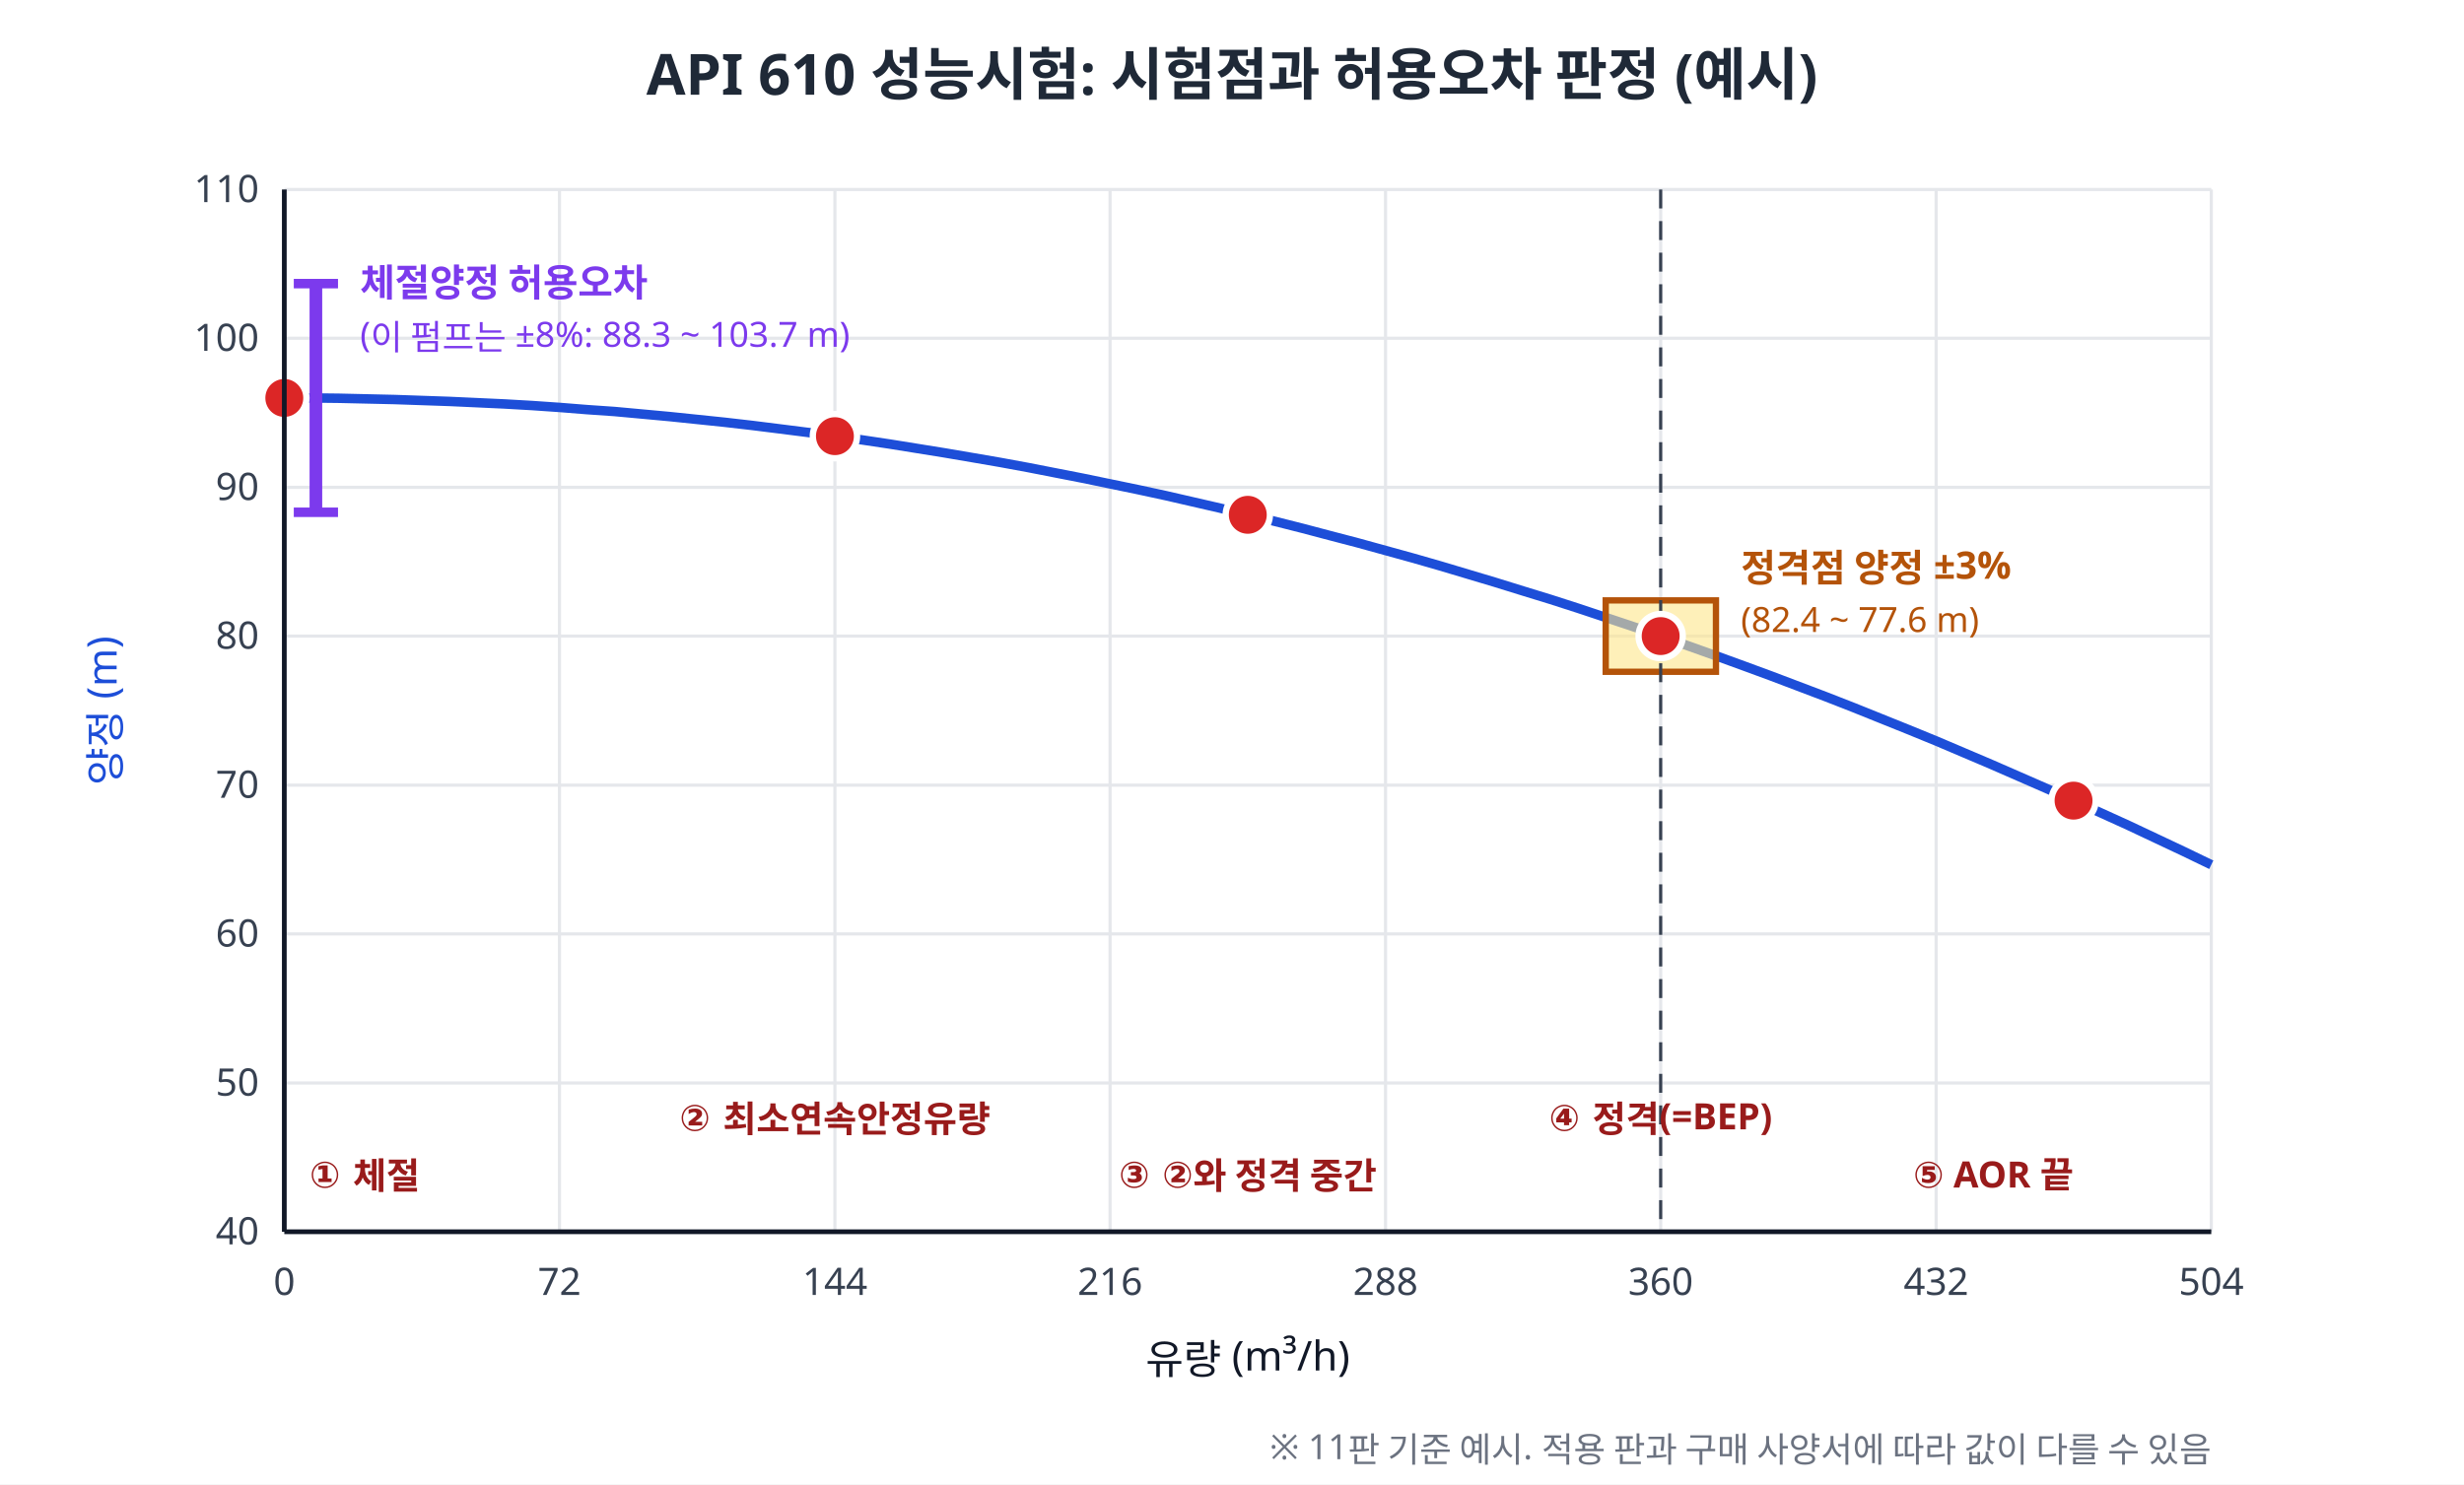
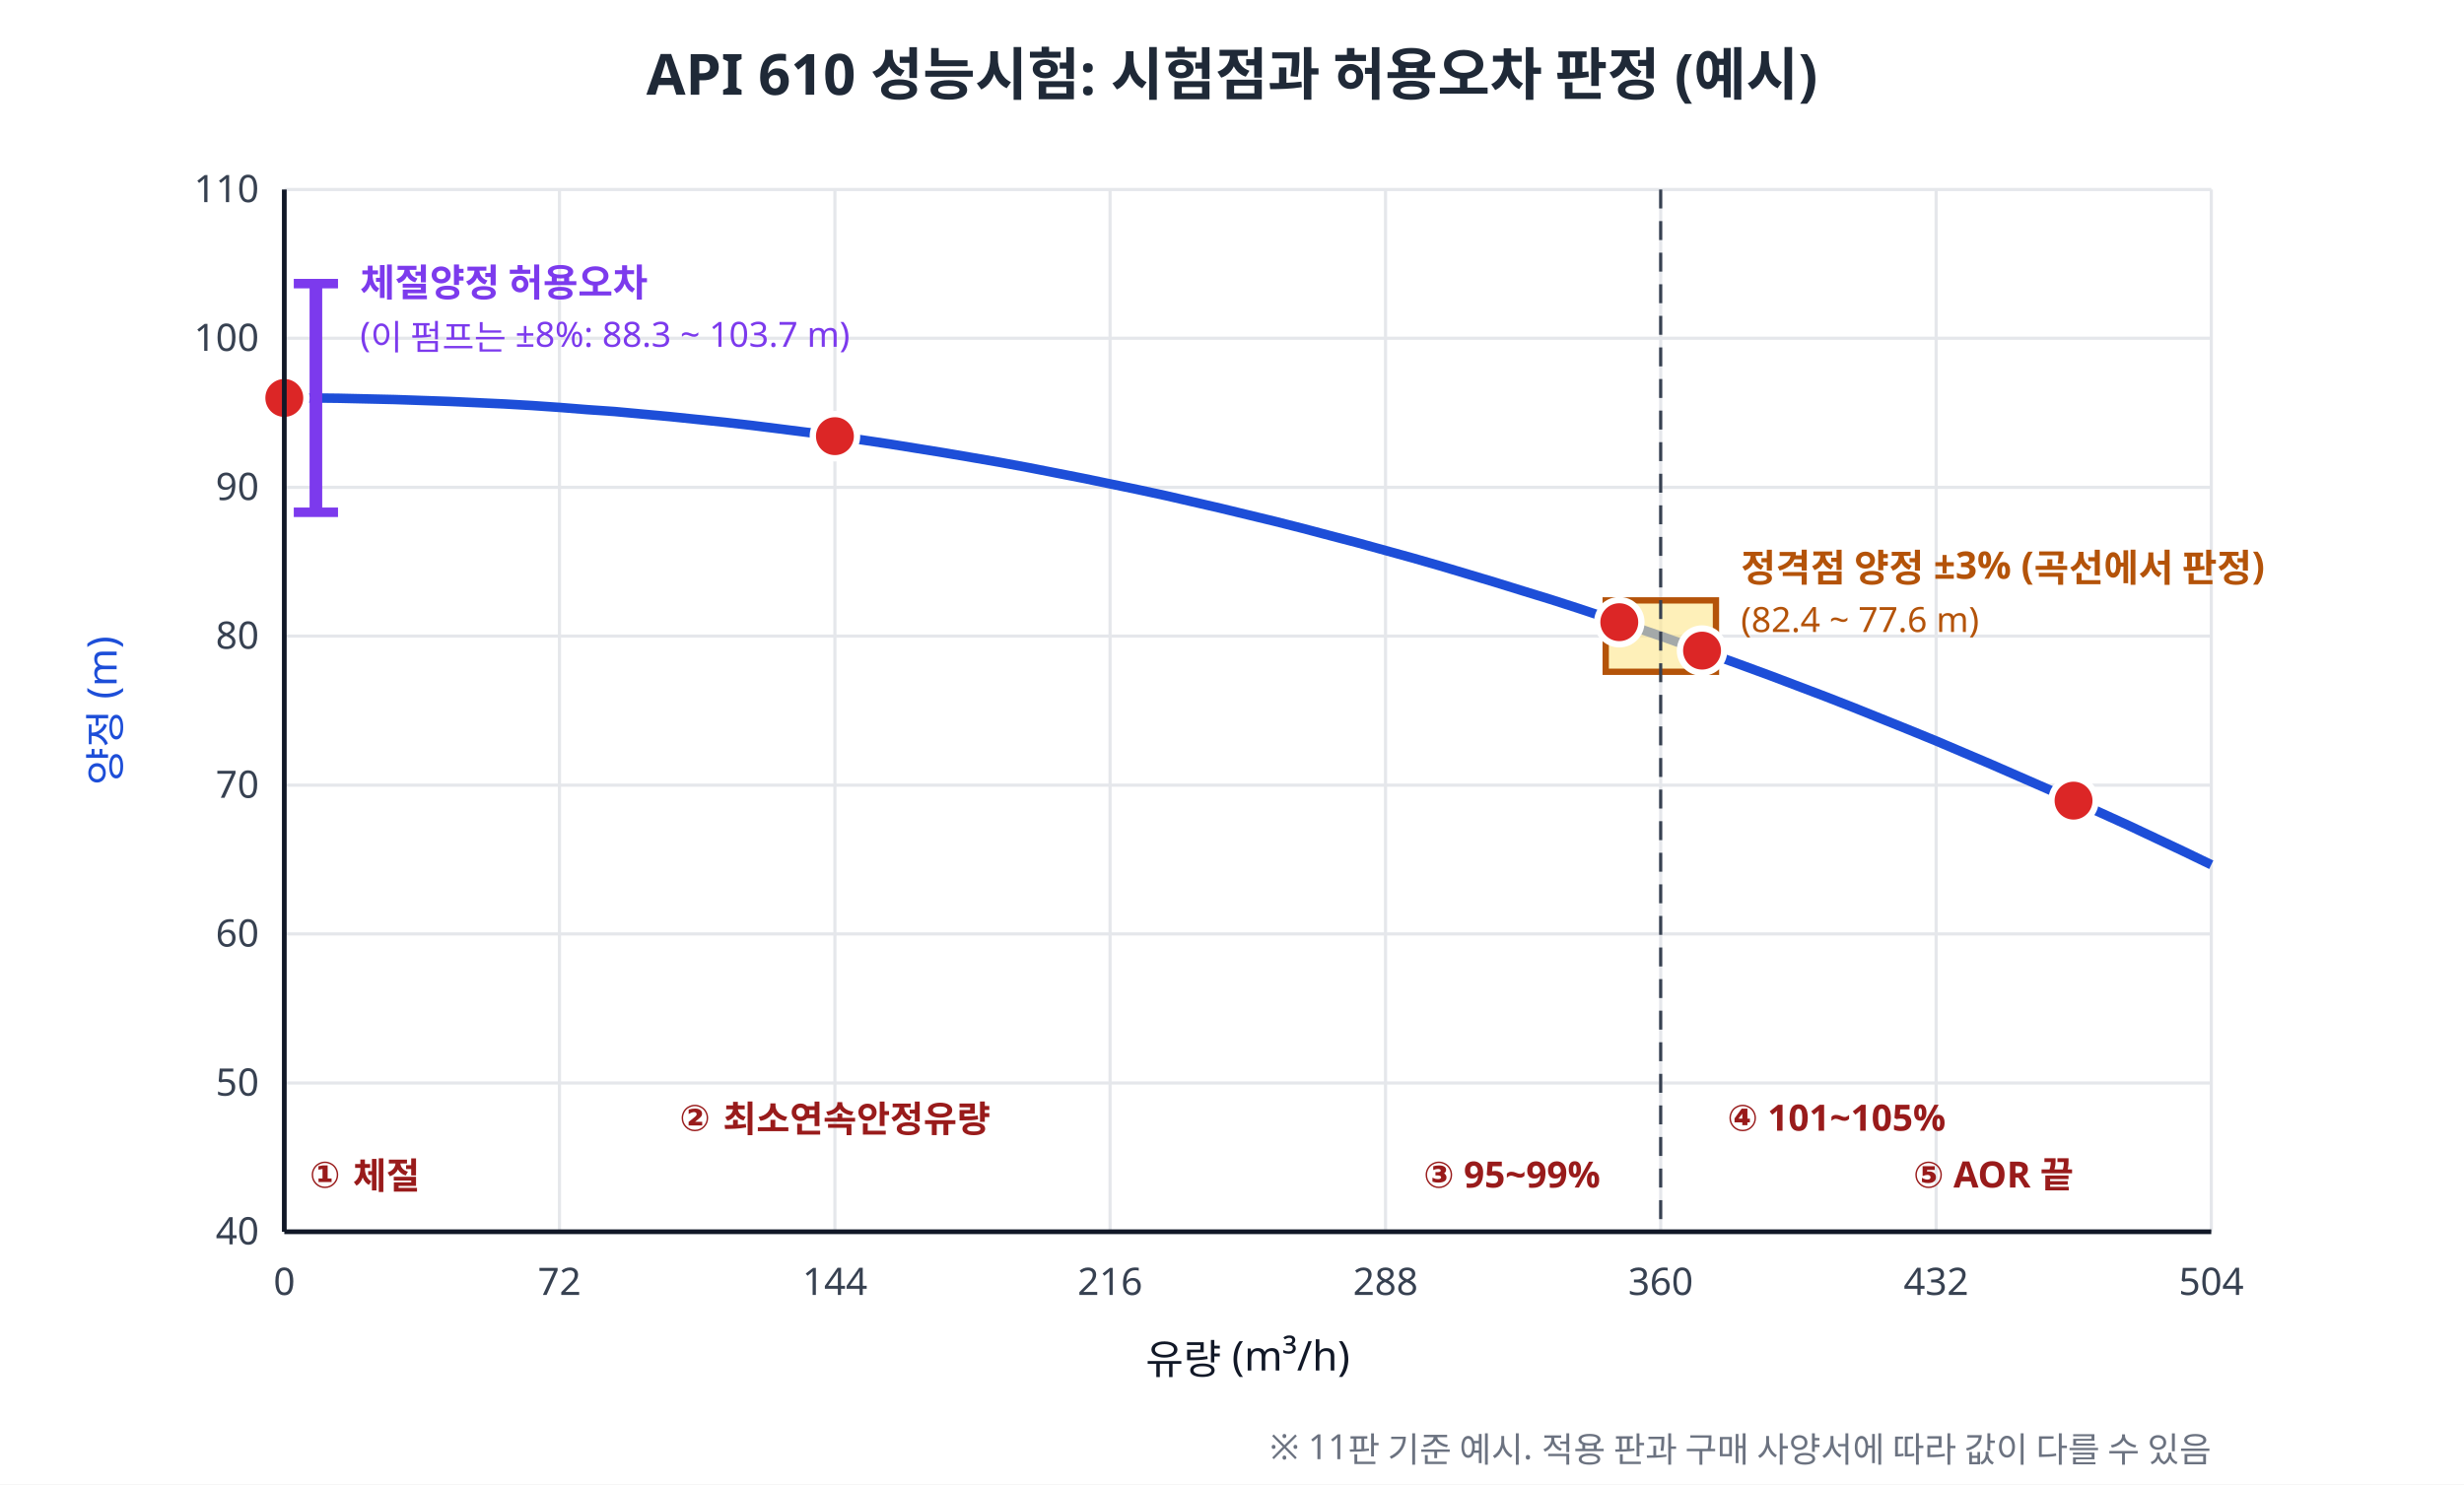
<svg xmlns="http://www.w3.org/2000/svg" viewBox="0 0 780 470" font-family="Noto Sans KR, Malgun Gothic, Apple SD Gothic Neo, sans-serif">
  <rect width="780" height="470" fill="#fff" />
  <text x="390" y="30" text-anchor="middle" font-size="18" font-weight="700" fill="#1f2937">API 610 성능시험: 시험점과 허용오차 판정 (예시)</text>
  <g stroke="#e5e7eb">
    <line x1="177.1" y1="60" x2="177.1" y2="390" />
    <line x1="264.3" y1="60" x2="264.3" y2="390" />
    <line x1="351.4" y1="60" x2="351.4" y2="390" />
    <line x1="438.6" y1="60" x2="438.6" y2="390" />
    <line x1="525.7" y1="60" x2="525.7" y2="390" />
    <line x1="612.9" y1="60" x2="612.9" y2="390" />
    <line x1="700.0" y1="60" x2="700.0" y2="390" />
    <line x1="90" y1="342.9" x2="700" y2="342.9" />
    <line x1="90" y1="295.7" x2="700" y2="295.7" />
    <line x1="90" y1="248.6" x2="700" y2="248.6" />
    <line x1="90" y1="201.4" x2="700" y2="201.4" />
    <line x1="90" y1="154.3" x2="700" y2="154.3" />
    <line x1="90" y1="107.1" x2="700" y2="107.1" />
    <line x1="90" y1="60.0" x2="700" y2="60.0" />
  </g>
  <polyline points="90.0,126.0 98.7,126.0 107.4,126.1 116.1,126.3 124.9,126.5 133.6,126.8 142.3,127.1 151.0,127.5 159.7,127.9 168.4,128.4 177.1,129.0 185.9,129.7 194.6,130.3 203.3,131.1 212.0,131.9 220.7,132.8 229.4,133.7 238.1,134.7 246.9,135.8 255.6,136.9 264.3,138.1 273.0,139.3 281.7,140.6 290.4,142.0 299.1,143.4 307.9,144.9 316.6,146.4 325.3,148.0 334.0,149.7 342.7,151.4 351.4,153.2 360.1,155.0 368.9,156.9 377.6,158.9 386.3,160.9 395.0,163.0 403.7,165.1 412.4,167.3 421.1,169.6 429.9,171.9 438.6,174.3 447.3,176.7 456.0,179.2 464.7,181.8 473.4,184.4 482.1,187.1 490.9,189.8 499.6,192.6 508.3,195.5 517.0,198.4 525.7,201.4 534.4,204.5 543.1,207.6 551.9,210.8 560.6,214.0 569.3,217.3 578.0,220.6 586.7,224.0 595.4,227.5 604.1,231.0 612.9,234.6 621.6,238.3 630.3,242.0 639.0,245.8 647.7,249.6 656.4,253.5 665.1,257.4 673.9,261.4 682.6,265.5 691.3,269.6 700.0,273.8" fill="none" stroke="#1d4ed8" stroke-width="3" />
  <rect x="508.3" y="190.1" width="34.9" height="22.6" fill="#fde68a" fill-opacity="0.6" stroke="#b45309" stroke-width="2" />
  <line x1="525.7" y1="60" x2="525.7" y2="390" stroke="#374151" stroke-dasharray="6 4" />
-   <text x="551.1" y="184.1" font-size="12" font-weight="700" fill="#b45309">정격점 양정 ±3%</text>
+   <text x="551.1" y="184.1" font-size="12" font-weight="700" fill="#b45309">정격점 양정 ±3% (곡선에서 판정)</text>
  <text x="551.1" y="200.1" font-size="11" fill="#b45309">(82.4 ~ 77.6 m)</text>
  <line x1="100.0" y1="89.8" x2="100.0" y2="162.2" stroke="#7c3aed" stroke-width="4" />
  <line x1="93.0" y1="89.8" x2="107.0" y2="89.8" stroke="#7c3aed" stroke-width="3" />
  <line x1="93.0" y1="162.2" x2="107.0" y2="162.2" stroke="#7c3aed" stroke-width="3" />
  <text x="114.0" y="93.8" font-size="12" font-weight="700" fill="#7c3aed">체절양정 허용오차</text>
  <text x="114.0" y="109.8" font-size="11" fill="#7c3aed">(이 펌프는 ±8%: 88.3 ~ 103.7 m)</text>
  <circle cx="90.0" cy="126.0" r="7" fill="#dc2626" stroke="#fff" stroke-width="2" />
  <circle cx="264.3" cy="138.1" r="7" fill="#dc2626" stroke="#fff" stroke-width="2" />
-   <circle cx="395.0" cy="163.0" r="7" fill="#dc2626" stroke="#fff" stroke-width="2" />
-   <circle cx="525.7" cy="201.4" r="7" fill="#dc2626" stroke="#fff" stroke-width="2" />
+   <circle cx="512.6" cy="197.0" r="7" fill="#dc2626" stroke="#fff" stroke-width="2" />
+   <circle cx="538.8" cy="206.0" r="7" fill="#dc2626" stroke="#fff" stroke-width="2" />
  <circle cx="656.4" cy="253.5" r="7" fill="#dc2626" stroke="#fff" stroke-width="2" />
  <text x="98.0" y="376" text-anchor="start" font-size="11.5" font-weight="700" fill="#991b1b">① 체절</text>
  <text x="264.3" y="358" text-anchor="middle" font-size="11.5" font-weight="700" fill="#991b1b">② 최소연속안정유량</text>
-   <text x="395.0" y="376" text-anchor="middle" font-size="11.5" font-weight="700" fill="#991b1b">③ ②와 정격 중간</text>
-   <text x="525.7" y="358" text-anchor="middle" font-size="11.5" font-weight="700" fill="#991b1b">④ 정격(=BEP)</text>
+   <text x="506.6" y="376" text-anchor="end" font-size="11.5" font-weight="700" fill="#991b1b">③ 95~99%</text>
+   <text x="546.8" y="358" text-anchor="start" font-size="11.5" font-weight="700" fill="#991b1b">④ 101~105%</text>
  <text x="656.4" y="376" text-anchor="end" font-size="11.5" font-weight="700" fill="#991b1b">⑤ AOR 끝</text>
  <line x1="90" y1="390" x2="700" y2="390" stroke="#111827" stroke-width="1.5" />
  <line x1="90" y1="60" x2="90" y2="390" stroke="#111827" stroke-width="1.5" />
  <text x="90.0" y="410" text-anchor="middle" font-size="12" fill="#374151">0</text>
  <text x="177.1" y="410" text-anchor="middle" font-size="12" fill="#374151">72</text>
  <text x="264.3" y="410" text-anchor="middle" font-size="12" fill="#374151">144</text>
  <text x="351.4" y="410" text-anchor="middle" font-size="12" fill="#374151">216</text>
  <text x="438.6" y="410" text-anchor="middle" font-size="12" fill="#374151">288</text>
  <text x="525.7" y="410" text-anchor="middle" font-size="12" fill="#374151">360</text>
  <text x="612.9" y="410" text-anchor="middle" font-size="12" fill="#374151">432</text>
  <text x="700.0" y="410" text-anchor="middle" font-size="12" fill="#374151">504</text>
  <text x="82" y="394.0" text-anchor="end" font-size="12" fill="#374151">40</text>
  <text x="82" y="346.9" text-anchor="end" font-size="12" fill="#374151">50</text>
  <text x="82" y="299.7" text-anchor="end" font-size="12" fill="#374151">60</text>
  <text x="82" y="252.6" text-anchor="end" font-size="12" fill="#374151">70</text>
  <text x="82" y="205.4" text-anchor="end" font-size="12" fill="#374151">80</text>
  <text x="82" y="158.3" text-anchor="end" font-size="12" fill="#374151">90</text>
  <text x="82" y="111.1" text-anchor="end" font-size="12" fill="#374151">100</text>
  <text x="82" y="64.0" text-anchor="end" font-size="12" fill="#374151">110</text>
  <text x="395" y="435" text-anchor="middle" font-size="13" fill="#111827">유량 (m³/h)</text>
  <text transform="translate(38,225) rotate(-90)" text-anchor="middle" font-size="13" fill="#1d4ed8">양정 (m)</text>
  <text x="700" y="462" text-anchor="end" font-size="11" fill="#6b7280">※ 11판 기준 예시. 적용 판과 구매 사양서에 따라 값이 다를 수 있음</text>
</svg>
